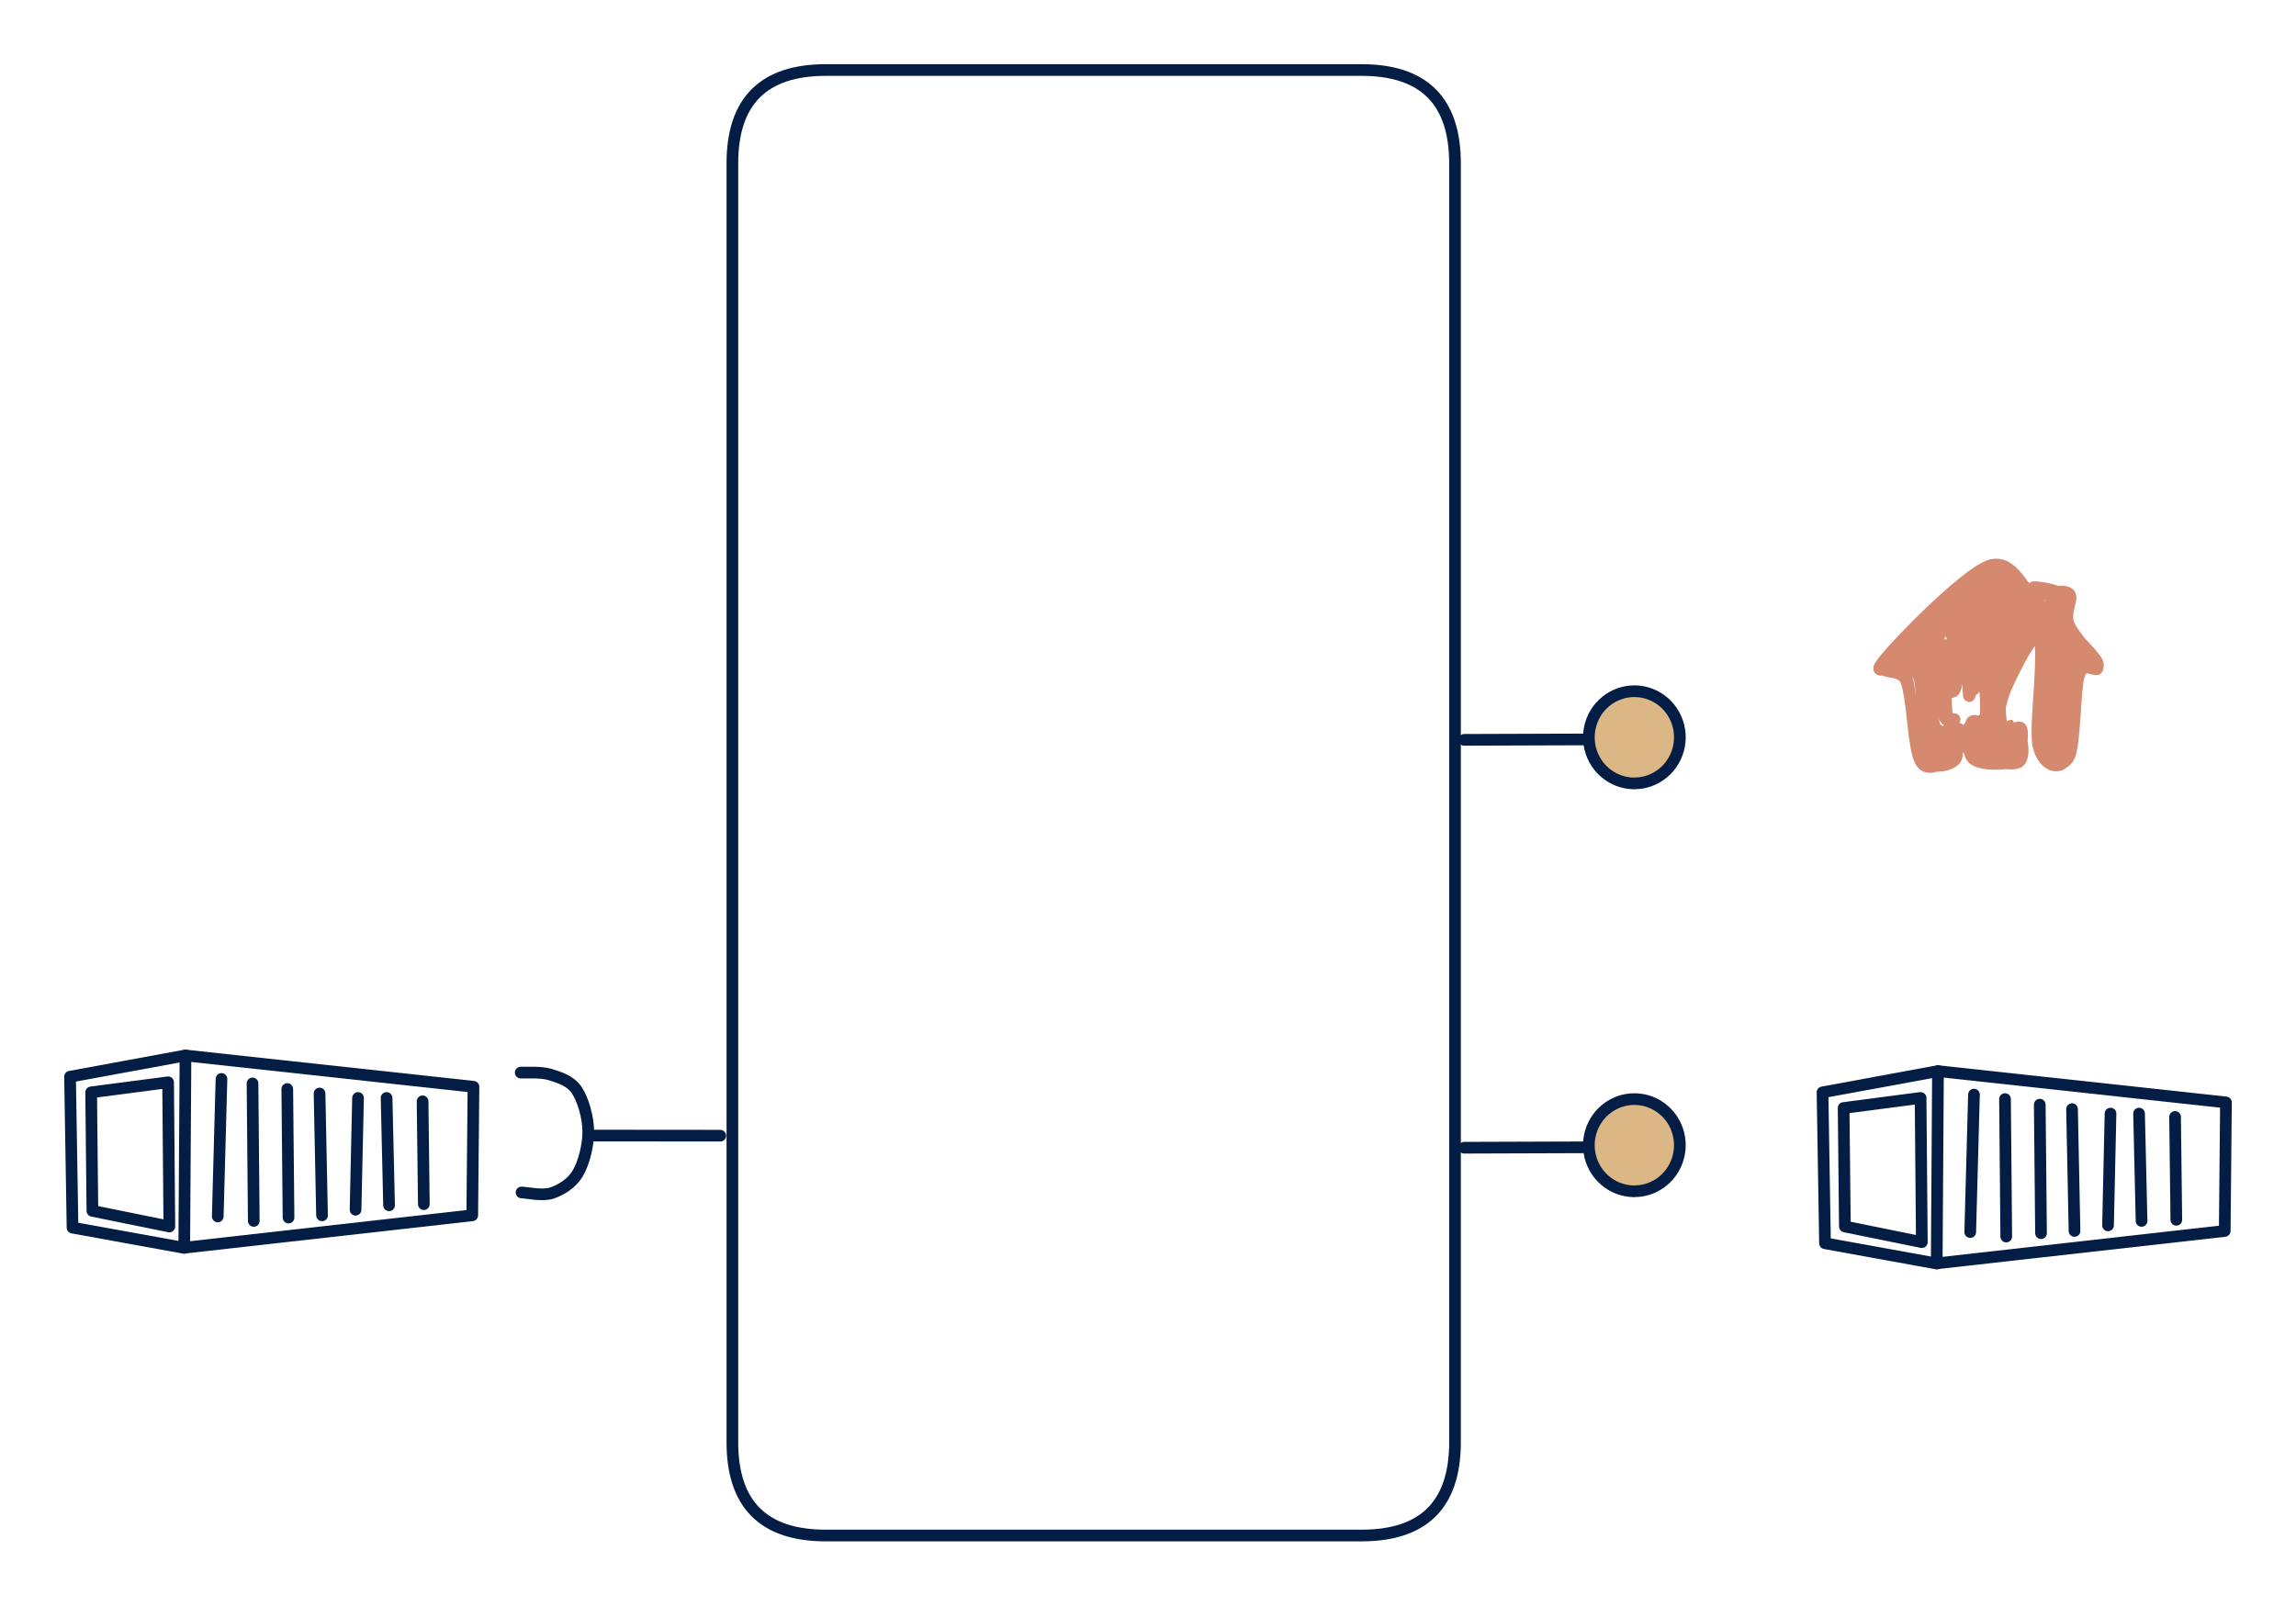
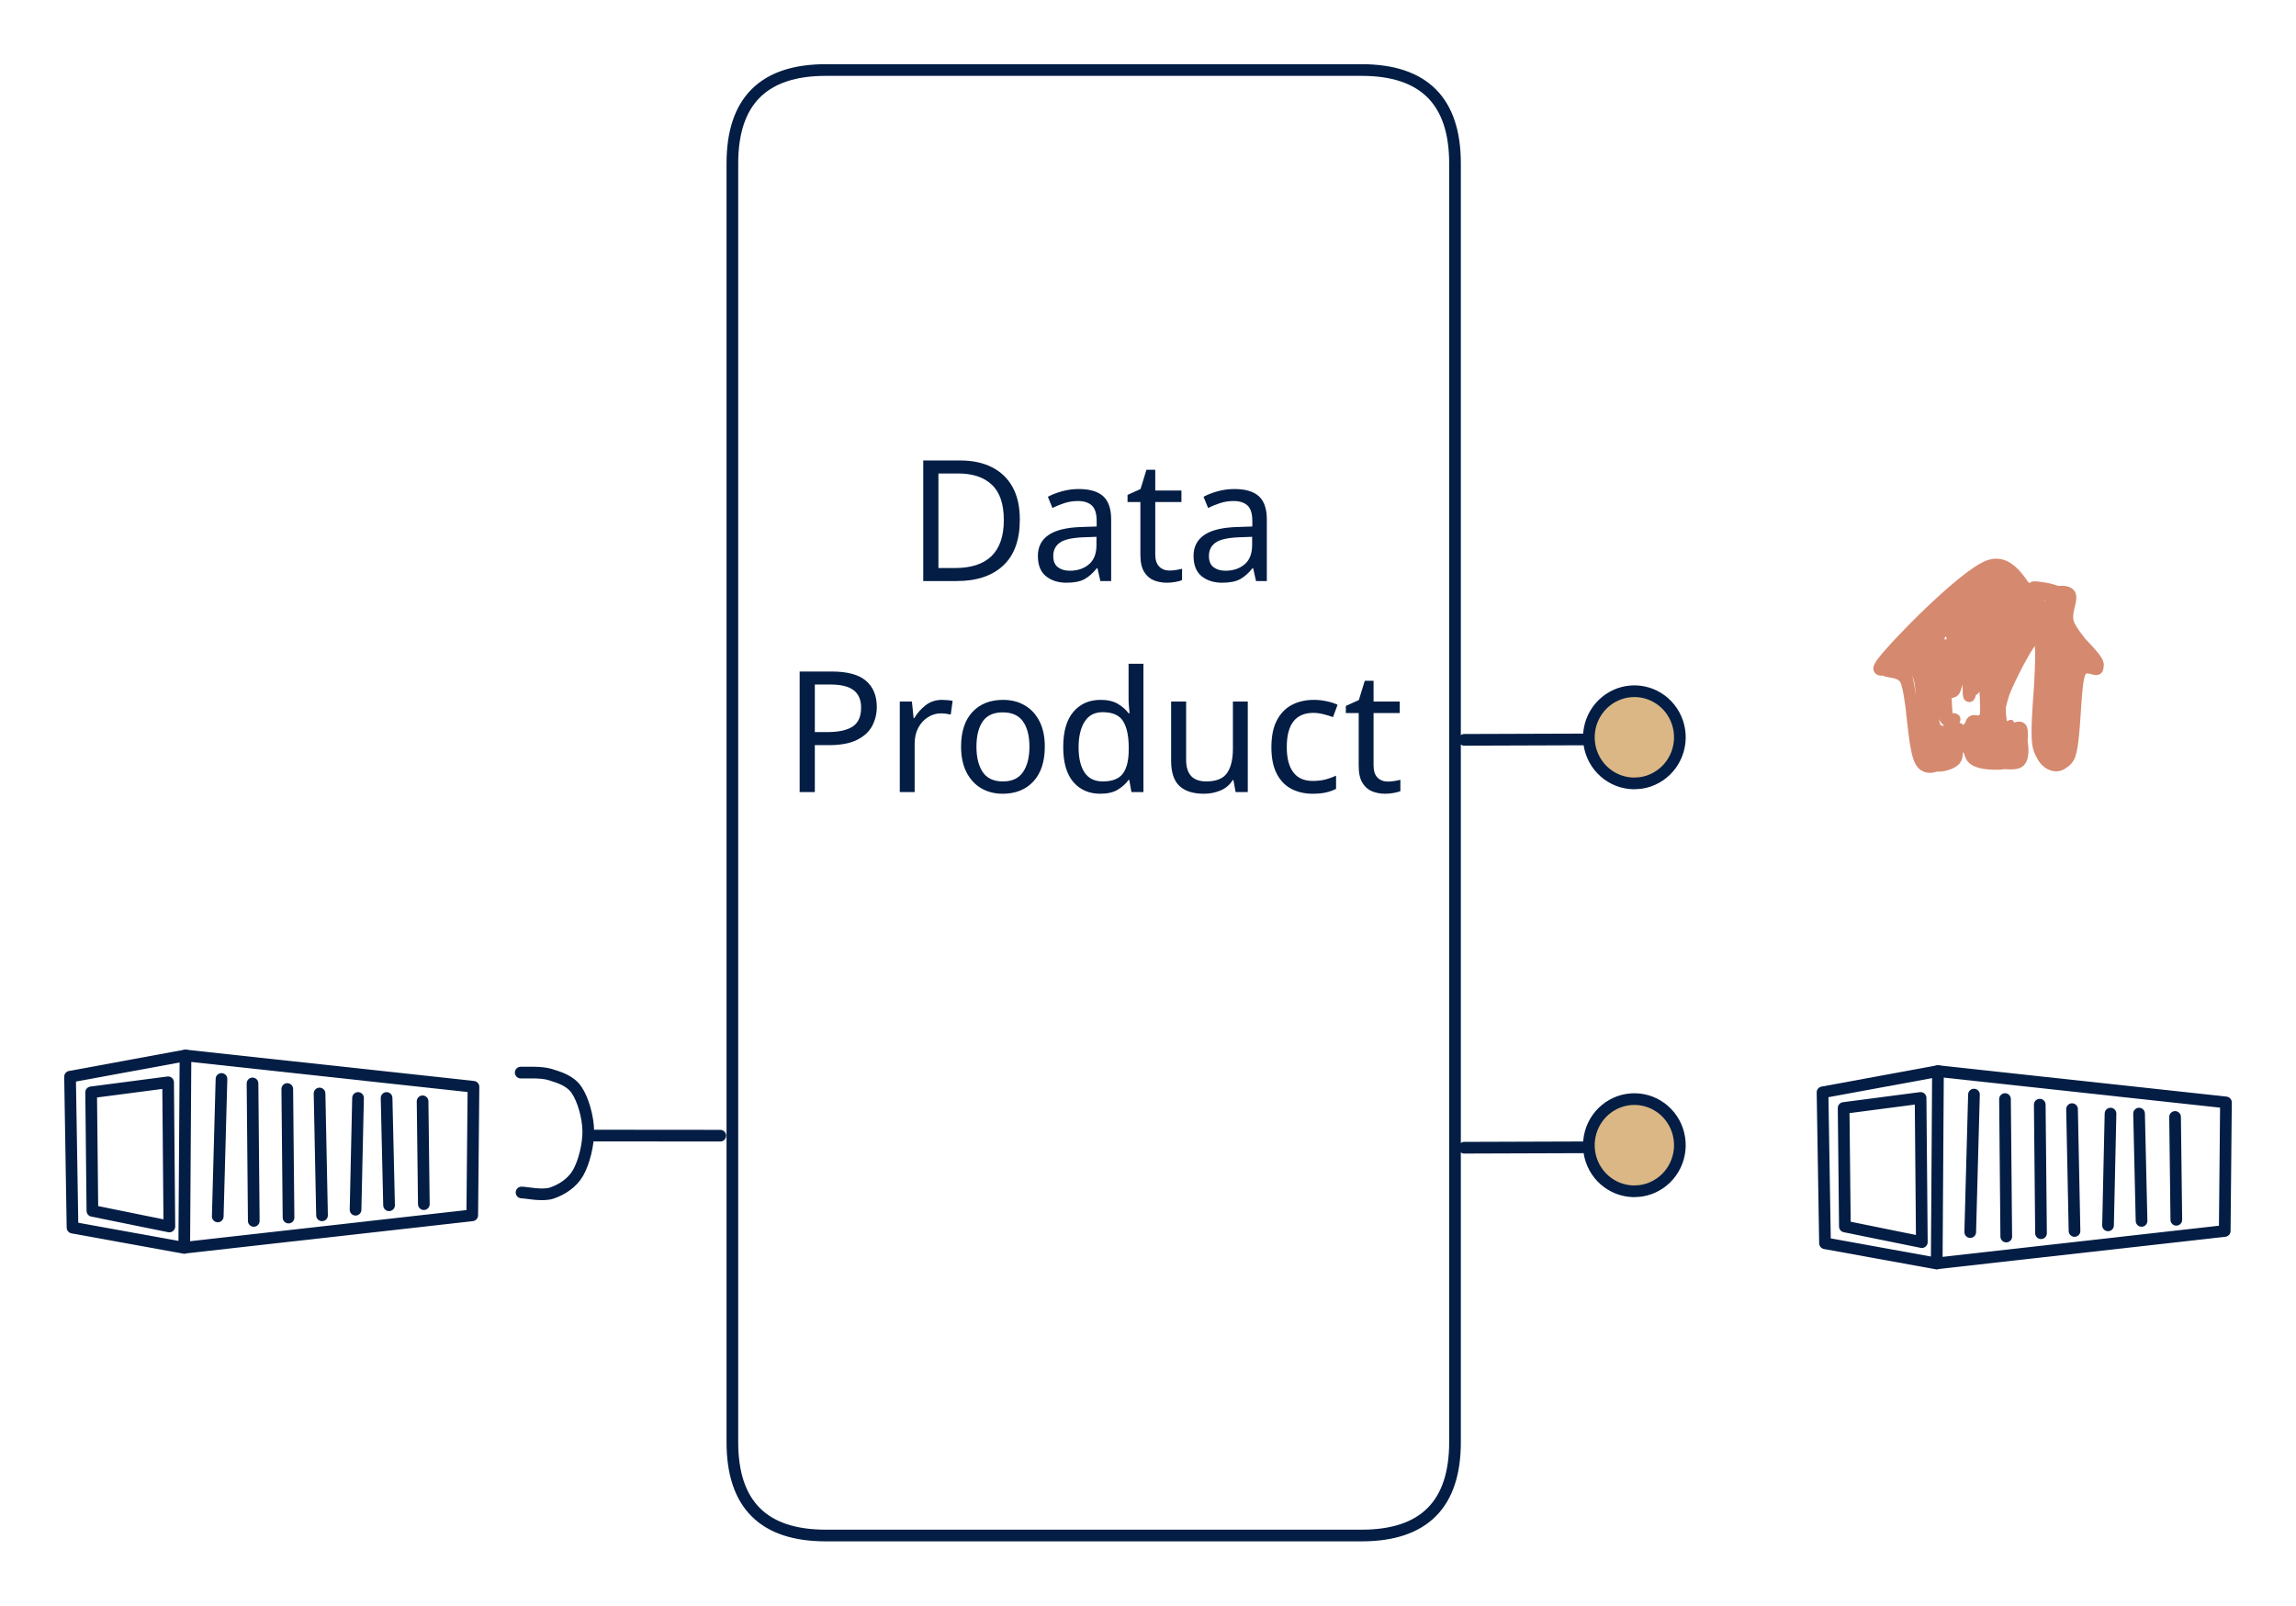
<svg xmlns="http://www.w3.org/2000/svg" version="1.1" viewBox="975.944 3767.997 786.733 550.24" width="786.733" height="550.24">
  <g stroke-linecap="round">
    <g transform="translate(1007.175 4142.365) rotate(0 13.39865 21.26245)">
      <path d="M0 0 C0.14 13.05, 0.27 26.09, 0.43 40.61 M0 0 C0.12 11.1, 0.23 22.21, 0.43 40.61 M0.43 40.61 C9.72 42.5, 19.01 44.39, 26.8 45.97 M0.43 40.61 C8.9 42.33, 17.37 44.06, 26.8 45.97 M26.8 45.97 C26.7 34.85, 26.61 23.72, 26.37 -3.45 M26.8 45.97 C26.66 30.57, 26.53 15.17, 26.37 -3.45 M26.37 -3.45 C17.07 -2.23, 7.77 -1.02, 0 0 M26.37 -3.45 C19.77 -2.58, 13.17 -1.72, 0 0" stroke="#031d44" stroke-width="4" fill="none" />
    </g>
  </g>
  <g stroke-linecap="round">
    <g transform="translate(999.9442 4137.001) rotate(0 19.77896 25.68963)">
      <path d="M0 0 C0.18 10.74, 0.35 21.47, 0.85 51.72 M0 0 C0.23 13.73, 0.45 27.46, 0.85 51.72 M0.85 51.72 C10.06 53.39, 19.26 55.06, 39.13 58.66 M0.85 51.72 C13.91 54.09, 26.97 56.45, 39.13 58.66 M39.13 58.66 C39.29 34.92, 39.44 11.18, 39.56 -7.28 M39.13 58.66 C39.26 38.31, 39.4 17.96, 39.56 -7.28 M39.56 -7.28 C30.01 -5.52, 20.47 -3.77, 0 0 M39.56 -7.28 C23.81 -4.38, 8.06 -1.48, 0 0" stroke="#031d44" stroke-width="4" fill="none" />
    </g>
  </g>
  <g stroke-linecap="round">
    <g transform="translate(1039.502 4129.722) rotate(0 49.12839 32.94722)">
      <path d="M0 0 C22.48 2.44, 44.96 4.89, 98.68 10.73 M0 0 C31.76 3.45, 63.53 6.91, 98.68 10.73 M98.68 10.73 C98.56 23.38, 98.44 36.04, 98.26 54.78 M98.68 10.73 C98.51 28.15, 98.35 45.58, 98.26 54.78 M98.26 54.78 C68.02 58.19, 37.77 61.59, -0.43 65.89 M98.26 54.78 C62.83 58.77, 27.4 62.76, -0.43 65.89" stroke="#031d44" stroke-width="4" fill="none" />
    </g>
  </g>
  <g stroke-linecap="round">
    <g transform="translate(1051.837 4137.767) rotate(0 -0.6380311 23.56109)">
      <path d="M0 0 C-0.4 14.95, -0.81 29.9, -1.28 47.12 M0 0 C-0.5 18.61, -1.01 37.22, -1.28 47.12" stroke="#031d44" stroke-width="4" fill="none" />
    </g>
  </g>
  <g stroke-linecap="round">
    <g transform="translate(1062.471 4139.3) rotate(0 0.212677 23.56109)">
      <path d="M0 0 C0.11 11.79, 0.21 23.57, 0.43 47.12 M0 0 C0.13 14.11, 0.25 28.21, 0.43 47.12" stroke="#031d44" stroke-width="4" fill="none" />
    </g>
  </g>
  <g stroke-linecap="round">
    <g transform="translate(1074.381 4141.215) rotate(0 0.212677 22.02866)">
      <path d="M0 0 C0.17 17.31, 0.33 34.61, 0.43 44.06 M0 0 C0.13 13.63, 0.26 27.25, 0.43 44.06" stroke="#031d44" stroke-width="4" fill="none" />
    </g>
  </g>
  <g stroke-linecap="round">
    <g transform="translate(1085.44 4142.748) rotate(0 0.4253541 20.87934)">
      <path d="M0 0 C0.3 14.9, 0.61 29.81, 0.85 41.76 M0 0 C0.22 10.66, 0.43 21.33, 0.85 41.76" stroke="#031d44" stroke-width="4" fill="none" />
    </g>
  </g>
  <g stroke-linecap="round">
    <g transform="translate(1098.626 4144.28) rotate(0 -0.4253541 19.15536)">
      <path d="M0 0 C-0.3 13.5, -0.6 27, -0.85 38.31 M0 0 C-0.27 12.31, -0.55 24.62, -0.85 38.31" stroke="#031d44" stroke-width="4" fill="none" />
    </g>
  </g>
  <g stroke-linecap="round">
    <g transform="translate(1108.41 4144.28) rotate(0 0.4253541 18.38914)">
      <path d="M0 0 C0.2 8.84, 0.41 17.69, 0.85 36.78 M0 0 C0.29 12.55, 0.58 25.09, 0.85 36.78" stroke="#031d44" stroke-width="4" fill="none" />
    </g>
  </g>
  <g stroke-linecap="round">
    <g transform="translate(1120.745 4145.429) rotate(0 0.212677 17.62293)">
      <path d="M0 0 C0.12 10.12, 0.24 20.25, 0.43 35.25 M0 0 C0.17 13.94, 0.34 27.88, 0.43 35.25" stroke="#031d44" stroke-width="4" fill="none" />
    </g>
  </g>
  <g stroke-linecap="round" transform="translate(1226.896 3791.997) rotate(0 123.8051 251.1225)">
    <path d="M32 0 C98.54 0, 165.08 0, 215.61 0 M32 0 C77.51 0, 123.02 0, 215.61 0 M215.61 0 C236.94 0, 247.61 10.67, 247.61 32 M215.61 0 C236.94 0, 247.61 10.67, 247.61 32 M247.61 32 C247.61 137.75, 247.61 243.49, 247.61 470.24 M247.61 32 C247.61 206.5, 247.61 381, 247.61 470.24 M247.61 470.24 C247.61 491.58, 236.94 502.24, 215.61 502.24 M247.61 470.24 C247.61 491.58, 236.94 502.24, 215.61 502.24 M215.61 502.24 C177.41 502.24, 139.21 502.24, 32 502.24 M215.61 502.24 C148.2 502.24, 80.79 502.24, 32 502.24 M32 502.24 C10.67 502.24, 0 491.58, 0 470.24 M32 502.24 C10.67 502.24, 0 491.58, 0 470.24 M0 470.24 C0 356.49, 0 242.74, 0 32 M0 470.24 C0 370.67, 0 271.1, 0 32 M0 32 C0 10.67, 10.67 0, 32 0 M0 32 C0 10.67, 10.67 0, 32 0" stroke="#031d44" stroke-width="4" fill="none" />
  </g>
  <g stroke-linecap="round">
    <g transform="translate(1145.816 4144.886) rotate(269.5993 20.20242 11.50673)">
      <path d="M0 0 C-0.04 1.74, -1.34 7.21, -0.25 10.44 C0.83 13.66, 2.98 17.27, 6.52 19.37 C10.05 21.46, 16.21 23.05, 20.95 23.01 C25.69 22.98, 31.74 21.29, 34.97 19.13 C38.2 16.98, 39.33 13.27, 40.35 10.08 C41.37 6.89, 40.97 1.68, 41.09 0 M0 0 C-0.04 1.74, -1.34 7.21, -0.25 10.44 C0.83 13.66, 2.98 17.27, 6.52 19.37 C10.05 21.46, 16.21 23.05, 20.95 23.01 C25.69 22.98, 31.74 21.29, 34.97 19.13 C38.2 16.98, 39.33 13.27, 40.35 10.08 C41.37 6.89, 40.97 1.68, 41.09 0" stroke="#031d44" stroke-width="4" fill="none" />
    </g>
  </g>
  <g stroke-linecap="round">
    <g transform="translate(1200.722 4134.994) rotate(269.5993 -0.1761756 22.19813)">
      <path d="M0 0 C-0.06 7.4, -0.29 37, -0.35 44.4 M0 0 C-0.06 7.4, -0.29 37, -0.35 44.4" stroke="#031d44" stroke-width="4" fill="none" />
    </g>
  </g>
  <g stroke-linecap="round">
    <g transform="translate(1497.574 4001.168) rotate(90.96151 0.4103828 20.31395)">
      <path d="M0 0 C0.14 6.77, 0.68 33.86, 0.82 40.63 M0 0 C0.14 6.77, 0.68 33.86, 0.82 40.63" stroke="#031d44" stroke-width="4" fill="none" />
    </g>
  </g>
  <g stroke-linecap="round" transform="translate(1520.164 4005.088) rotate(90.96151 15.79974 15.59455)">
    <path d="M31.6 15.59 C31.6 16.5, 31.52 17.41, 31.36 18.3 C31.2 19.19, 30.96 20.08, 30.65 20.93 C30.33 21.78, 29.94 22.61, 29.48 23.39 C29.03 24.17, 28.49 24.93, 27.9 25.62 C27.32 26.31, 26.66 26.96, 25.96 27.54 C25.26 28.12, 24.49 28.65, 23.7 29.1 C22.91 29.55, 22.06 29.94, 21.2 30.25 C20.34 30.56, 19.44 30.8, 18.54 30.95 C17.64 31.11, 16.71 31.19, 15.8 31.19 C14.89 31.19, 13.96 31.11, 13.06 30.95 C12.16 30.8, 11.26 30.56, 10.4 30.25 C9.54 29.94, 8.69 29.55, 7.9 29.1 C7.11 28.65, 6.34 28.12, 5.64 27.54 C4.94 26.96, 4.28 26.31, 3.7 25.62 C3.11 24.93, 2.57 24.17, 2.12 23.39 C1.66 22.61, 1.27 21.78, 0.95 20.93 C0.64 20.08, 0.4 19.19, 0.24 18.3 C0.08 17.41, 0 16.5, 0 15.59 C0 14.69, 0.08 13.78, 0.24 12.89 C0.4 12, 0.64 11.11, 0.95 10.26 C1.27 9.41, 1.66 8.58, 2.12 7.8 C2.57 7.02, 3.11 6.26, 3.7 5.57 C4.28 4.88, 4.94 4.23, 5.64 3.65 C6.34 3.07, 7.11 2.54, 7.9 2.09 C8.69 1.64, 9.54 1.25, 10.4 0.94 C11.26 0.63, 12.16 0.39, 13.06 0.24 C13.96 0.08, 14.89 0, 15.8 0 C16.71 0, 17.64 0.08, 18.54 0.24 C19.44 0.39, 20.34 0.63, 21.2 0.94 C22.06 1.25, 22.91 1.64, 23.7 2.09 C24.49 2.54, 25.26 3.07, 25.96 3.65 C26.66 4.23, 27.32 4.88, 27.9 5.57 C28.49 6.26, 29.03 7.02, 29.48 7.8 C29.94 8.58, 30.33 9.41, 30.65 10.26 C30.96 11.11, 31.2 12, 31.36 12.89 C31.52 13.78, 31.56 15.14, 31.6 15.59 C31.64 16.05, 31.64 15.14, 31.6 15.59" stroke="none" stroke-width="0" fill="#dab785" />
    <path d="M31.6 15.59 C31.6 16.5, 31.52 17.41, 31.36 18.3 C31.2 19.19, 30.96 20.08, 30.65 20.93 C30.33 21.78, 29.94 22.61, 29.48 23.39 C29.03 24.17, 28.49 24.93, 27.9 25.62 C27.32 26.31, 26.66 26.96, 25.96 27.54 C25.26 28.12, 24.49 28.65, 23.7 29.1 C22.91 29.55, 22.06 29.94, 21.2 30.25 C20.34 30.56, 19.44 30.8, 18.54 30.95 C17.64 31.11, 16.71 31.19, 15.8 31.19 C14.89 31.19, 13.96 31.11, 13.06 30.95 C12.16 30.8, 11.26 30.56, 10.4 30.25 C9.54 29.94, 8.69 29.55, 7.9 29.1 C7.11 28.65, 6.34 28.12, 5.64 27.54 C4.94 26.96, 4.28 26.31, 3.7 25.62 C3.11 24.93, 2.57 24.17, 2.12 23.39 C1.66 22.61, 1.27 21.78, 0.95 20.93 C0.64 20.08, 0.4 19.19, 0.24 18.3 C0.08 17.41, 0 16.5, 0 15.59 C0 14.69, 0.08 13.78, 0.24 12.89 C0.4 12, 0.64 11.11, 0.95 10.26 C1.27 9.41, 1.66 8.58, 2.12 7.8 C2.57 7.02, 3.11 6.26, 3.7 5.57 C4.28 4.88, 4.94 4.23, 5.64 3.65 C6.34 3.07, 7.11 2.54, 7.9 2.09 C8.69 1.64, 9.54 1.25, 10.4 0.94 C11.26 0.63, 12.16 0.39, 13.06 0.24 C13.96 0.08, 14.89 0, 15.8 0 C16.71 0, 17.64 0.08, 18.54 0.24 C19.44 0.39, 20.34 0.63, 21.2 0.94 C22.06 1.25, 22.91 1.64, 23.7 2.09 C24.49 2.54, 25.26 3.07, 25.96 3.65 C26.66 4.23, 27.32 4.88, 27.9 5.57 C28.49 6.26, 29.03 7.02, 29.48 7.8 C29.94 8.58, 30.33 9.41, 30.65 10.26 C30.96 11.11, 31.2 12, 31.36 12.89 C31.52 13.78, 31.56 15.14, 31.6 15.59 C31.64 16.05, 31.64 15.14, 31.6 15.59" stroke="#031d44" stroke-width="4" fill="none" />
  </g>
  <g stroke-linecap="round">
    <g transform="translate(1497.574 4140.954) rotate(90.96151 0.4103828 20.31395)">
      <path d="M0 0 C0.14 6.77, 0.68 33.86, 0.82 40.63 M0 0 C0.14 6.77, 0.68 33.86, 0.82 40.63" stroke="#031d44" stroke-width="4" fill="none" />
    </g>
  </g>
  <g stroke-linecap="round" transform="translate(1520.164 4144.874) rotate(90.96151 15.79974 15.59455)">
    <path d="M31.6 15.59 C31.6 16.5, 31.52 17.41, 31.36 18.3 C31.2 19.19, 30.96 20.08, 30.65 20.93 C30.33 21.78, 29.94 22.61, 29.48 23.39 C29.03 24.17, 28.49 24.93, 27.9 25.62 C27.32 26.31, 26.66 26.96, 25.96 27.54 C25.26 28.12, 24.49 28.65, 23.7 29.1 C22.91 29.55, 22.06 29.94, 21.2 30.25 C20.34 30.56, 19.44 30.8, 18.54 30.95 C17.64 31.11, 16.71 31.19, 15.8 31.19 C14.89 31.19, 13.96 31.11, 13.06 30.95 C12.16 30.8, 11.26 30.56, 10.4 30.25 C9.54 29.94, 8.69 29.55, 7.9 29.1 C7.11 28.65, 6.34 28.12, 5.64 27.54 C4.94 26.96, 4.28 26.31, 3.7 25.62 C3.11 24.93, 2.57 24.17, 2.12 23.39 C1.66 22.61, 1.27 21.78, 0.95 20.93 C0.64 20.08, 0.4 19.19, 0.24 18.3 C0.08 17.41, 0 16.5, 0 15.59 C0 14.69, 0.08 13.78, 0.24 12.89 C0.4 12, 0.64 11.11, 0.95 10.26 C1.27 9.41, 1.66 8.58, 2.12 7.8 C2.57 7.02, 3.11 6.26, 3.7 5.57 C4.28 4.88, 4.94 4.23, 5.64 3.65 C6.34 3.07, 7.11 2.54, 7.9 2.09 C8.69 1.64, 9.54 1.25, 10.4 0.94 C11.26 0.63, 12.16 0.39, 13.06 0.24 C13.96 0.08, 14.89 0, 15.8 0 C16.71 0, 17.64 0.08, 18.54 0.24 C19.44 0.39, 20.34 0.63, 21.2 0.94 C22.06 1.25, 22.91 1.64, 23.7 2.09 C24.49 2.54, 25.26 3.07, 25.96 3.65 C26.66 4.23, 27.32 4.88, 27.9 5.57 C28.49 6.26, 29.03 7.02, 29.48 7.8 C29.94 8.58, 30.33 9.41, 30.65 10.26 C30.96 11.11, 31.2 12, 31.36 12.89 C31.52 13.78, 31.56 15.14, 31.6 15.59 C31.64 16.05, 31.64 15.14, 31.6 15.59" stroke="none" stroke-width="0" fill="#dab785" />
    <path d="M31.6 15.59 C31.6 16.5, 31.52 17.41, 31.36 18.3 C31.2 19.19, 30.96 20.08, 30.65 20.93 C30.33 21.78, 29.94 22.61, 29.48 23.39 C29.03 24.17, 28.49 24.93, 27.9 25.62 C27.32 26.31, 26.66 26.96, 25.96 27.54 C25.26 28.12, 24.49 28.65, 23.7 29.1 C22.91 29.55, 22.06 29.94, 21.2 30.25 C20.34 30.56, 19.44 30.8, 18.54 30.95 C17.64 31.11, 16.71 31.19, 15.8 31.19 C14.89 31.19, 13.96 31.11, 13.06 30.95 C12.16 30.8, 11.26 30.56, 10.4 30.25 C9.54 29.94, 8.69 29.55, 7.9 29.1 C7.11 28.65, 6.34 28.12, 5.64 27.54 C4.94 26.96, 4.28 26.31, 3.7 25.62 C3.11 24.93, 2.57 24.17, 2.12 23.39 C1.66 22.61, 1.27 21.78, 0.95 20.93 C0.64 20.08, 0.4 19.19, 0.24 18.3 C0.08 17.41, 0 16.5, 0 15.59 C0 14.69, 0.08 13.78, 0.24 12.89 C0.4 12, 0.64 11.11, 0.95 10.26 C1.27 9.41, 1.66 8.58, 2.12 7.8 C2.57 7.02, 3.11 6.26, 3.7 5.57 C4.28 4.88, 4.94 4.23, 5.64 3.65 C6.34 3.07, 7.11 2.54, 7.9 2.09 C8.69 1.64, 9.54 1.25, 10.4 0.94 C11.26 0.63, 12.16 0.39, 13.06 0.24 C13.96 0.08, 14.89 0, 15.8 0 C16.71 0, 17.64 0.08, 18.54 0.24 C19.44 0.39, 20.34 0.63, 21.2 0.94 C22.06 1.25, 22.91 1.64, 23.7 2.09 C24.49 2.54, 25.26 3.07, 25.96 3.65 C26.66 4.23, 27.32 4.88, 27.9 5.57 C28.49 6.26, 29.03 7.02, 29.48 7.8 C29.94 8.58, 30.33 9.41, 30.65 10.26 C30.96 11.11, 31.2 12, 31.36 12.89 C31.52 13.78, 31.56 15.14, 31.6 15.59 C31.64 16.05, 31.64 15.14, 31.6 15.59" stroke="#031d44" stroke-width="4" fill="none" />
  </g>
  <g stroke-linecap="round">
    <g transform="translate(1645.384 4015.984) rotate(0 11.96183 -19.81544)" fill-rule="evenodd">
      <path d="M1.81 0.88 C2.44 2.76, 4.06 7.26, 1.75 9.13 C-0.56 11.01, -9.49 16.18, -12.07 12.14 C-14.65 8.09, -11.9 -9.41, -13.73 -15.14 C-15.56 -20.87, -27.32 -15.87, -23.04 -22.25 C-18.75 -28.62, 3.09 -50.11, 11.96 -53.38 C20.83 -56.65, 27.23 -42.93, 30.21 -41.88 C33.19 -40.82, 28.72 -46.45, 29.84 -47.06 C30.97 -47.67, 35.32 -47.81, 36.95 -45.53 C38.58 -43.26, 37.44 -37.32, 39.62 -33.4 C41.8 -29.47, 49.94 -24.6, 50.03 -21.97 C50.12 -19.34, 42.33 -23.29, 40.17 -17.63 C38.01 -11.97, 38.8 7.66, 37.09 11.98 C35.37 16.29, 31.45 15.23, 29.86 8.24 C28.28 1.25, 29.42 -26.14, 27.55 -29.99 C25.69 -33.83, 20.73 -19.78, 18.67 -14.81 C16.62 -9.84, 14.91 -2.5, 15.21 -0.17 C15.5 2.15, 19.35 -2.74, 20.44 -0.86 C21.53 1.03, 24.07 9.08, 21.76 11.14 C19.46 13.2, 8.87 13.47, 6.62 11.5 C4.37 9.53, 7.82 1.57, 8.25 -0.66 C8.68 -2.9, 9.02 2.75, 9.2 -1.93 C9.39 -6.62, 10.19 -27.2, 9.37 -28.78 C8.56 -30.36, 5.25 -11.73, 4.29 -11.4 C3.33 -11.08, 4.22 -27.19, 3.62 -26.81 C3.03 -26.43, 1.78 -8.64, 0.7 -9.14 C-0.38 -9.65, -1.89 -30.92, -2.85 -29.86 C-3.81 -28.8, -5.14 -7.85, -5.06 -2.78 C-4.98 2.28, -3.37 0.33, -2.37 0.54" stroke="none" stroke-width="0" fill="#d5896f" fill-rule="evenodd" />
      <path d="M-0.35 -0.6 C-0.15 1.58, 2.3 10.3, 0.53 12.34 C-1.23 14.39, -8.15 16.15, -10.94 11.68 C-13.74 7.22, -14.19 -8.85, -16.22 -14.44 C-18.25 -20.04, -27.65 -15.53, -23.12 -21.9 C-18.59 -28.27, 2.53 -48.98, 10.96 -52.66 C19.39 -56.34, 24.68 -44.97, 27.46 -43.99 C30.23 -43, 25.88 -46.8, 27.59 -46.76 C29.29 -46.71, 35.75 -45.99, 37.69 -43.74 C39.62 -41.49, 37.24 -37.15, 39.2 -33.23 C41.16 -29.31, 49.15 -22.99, 49.45 -20.22 C49.75 -17.45, 42.82 -21.99, 41.01 -16.63 C39.21 -11.26, 40.57 7.85, 38.62 11.97 C36.67 16.09, 30.86 14.97, 29.3 8.11 C27.75 1.25, 31.29 -25.52, 29.28 -29.17 C27.27 -32.82, 19.33 -18.88, 17.24 -13.79 C15.16 -8.69, 15.76 -1.22, 16.76 1.38 C17.76 3.99, 22.62 -0.05, 23.23 1.83 C23.85 3.71, 23.19 10.96, 20.43 12.67 C17.68 14.38, 9.11 14.22, 6.7 12.09 C4.3 9.97, 5.28 2.41, 5.99 -0.1 C6.7 -2.6, 10.49 1.8, 10.98 -2.93 C11.47 -7.66, 9.61 -27.01, 8.93 -28.47 C8.24 -29.93, 7.82 -11.65, 6.88 -11.69 C5.94 -11.73, 4.53 -28.84, 3.29 -28.69 C2.05 -28.54, 0.14 -11.07, -0.57 -10.78 C-1.28 -10.49, -0.42 -27.95, -0.95 -26.95 C-1.49 -25.95, -3.96 -9.35, -3.78 -4.79 C-3.6 -0.23, -0.42 -0.58, 0.14 0.4 M1.67 1.71 C1.75 3.64, 1.66 8.96, -0.5 10.84 C-2.67 12.72, -8.67 17.56, -11.32 12.97 C-13.97 8.38, -14.24 -11.01, -16.41 -16.68 C-18.58 -22.35, -29.03 -14.85, -24.34 -21.05 C-19.64 -27.26, 3.07 -50.41, 11.77 -53.94 C20.46 -57.46, 24.85 -43.87, 27.83 -42.22 C30.8 -40.57, 27.67 -43.66, 29.63 -44.05 C31.59 -44.43, 37.95 -46.18, 39.58 -44.52 C41.21 -42.85, 37.77 -38.23, 39.39 -34.07 C41.01 -29.9, 48.68 -22.41, 49.28 -19.53 C49.88 -16.65, 44.64 -21.99, 42.99 -16.81 C41.34 -11.62, 41.72 7.47, 39.39 11.57 C37.07 15.67, 30.66 14.68, 29.06 7.77 C27.45 0.86, 31.61 -26.54, 29.76 -29.9 C27.91 -33.26, 20.32 -17.78, 17.94 -12.38 C15.57 -6.98, 14.79 0, 15.51 2.49 C16.23 4.98, 21.14 0.75, 22.25 2.55 C23.35 4.35, 24.73 11.94, 22.13 13.28 C19.53 14.63, 9.56 12.47, 6.65 10.62 C3.73 8.76, 3.82 4.65, 4.65 2.14 C5.48 -0.36, 10.93 0.31, 11.63 -4.41 C12.34 -9.14, 9.92 -25.38, 8.86 -26.21 C7.81 -27.04, 5.98 -8.91, 5.29 -9.38 C4.61 -9.84, 5.64 -28.71, 4.75 -28.99 C3.87 -29.28, 1.24 -11.45, -0.01 -11.1 C-1.25 -10.74, -2.3 -28.17, -2.69 -26.88 C-3.09 -25.6, -2.87 -7.61, -2.37 -3.37 C-1.87 0.86, -0.25 -2.1, 0.32 -1.48" stroke="#d5896f" stroke-width="4" fill="none" />
    </g>
  </g>
  <g stroke-linecap="round">
    <g transform="translate(1607.67 4147.725) rotate(0 13.39865 21.26245)">
      <path d="M0 0 C0.12 11.61, 0.24 23.22, 0.43 40.61 M0 0 C0.16 15.15, 0.32 30.29, 0.43 40.61 M0.43 40.61 C7.94 42.14, 15.46 43.67, 26.8 45.97 M0.43 40.61 C9.37 42.43, 18.31 44.25, 26.8 45.97 M26.8 45.97 C26.69 33.76, 26.59 21.55, 26.37 -3.45 M26.8 45.97 C26.65 28.32, 26.49 10.66, 26.37 -3.45 M26.37 -3.45 C18.64 -2.44, 10.92 -1.43, 0 0 M26.37 -3.45 C19.15 -2.5, 11.93 -1.56, 0 0" stroke="#031d44" stroke-width="4" fill="none" />
    </g>
  </g>
  <g stroke-linecap="round">
    <g transform="translate(1600.439 4142.361) rotate(0 19.77896 25.68963)">
      <path d="M0 0 C0.31 18.7, 0.62 37.4, 0.85 51.72 M0 0 C0.22 13.62, 0.45 27.23, 0.85 51.72 M0.85 51.72 C8.82 53.16, 16.78 54.61, 39.13 58.66 M0.85 51.72 C14.91 54.27, 28.96 56.81, 39.13 58.66 M39.13 58.66 C39.26 38.83, 39.39 19.01, 39.56 -7.28 M39.13 58.66 C39.28 35.7, 39.43 12.73, 39.56 -7.28 M39.56 -7.28 C24.95 -4.59, 10.35 -1.9, 0 0 M39.56 -7.28 C24.51 -4.51, 9.46 -1.74, 0 0" stroke="#031d44" stroke-width="4" fill="none" />
    </g>
  </g>
  <g stroke-linecap="round">
    <g transform="translate(1639.997 4135.082) rotate(0 49.12839 32.94722)">
      <path d="M0 0 C22.77 2.48, 45.54 4.95, 98.68 10.73 M0 0 C21.06 2.29, 42.13 4.58, 98.68 10.73 M98.68 10.73 C98.59 20.48, 98.49 30.23, 98.26 54.78 M98.68 10.73 C98.56 22.92, 98.45 35.1, 98.26 54.78 M98.26 54.78 C63.97 58.64, 29.68 62.51, -0.43 65.89 M98.26 54.78 C72.32 57.7, 46.37 60.63, -0.43 65.89" stroke="#031d44" stroke-width="4" fill="none" />
    </g>
  </g>
  <g stroke-linecap="round">
    <g transform="translate(1652.332 4143.128) rotate(0 -0.6380311 23.56109)">
      <path d="M0 0 C-0.43 16.04, -0.87 32.07, -1.28 47.12 M0 0 C-0.26 9.57, -0.52 19.14, -1.28 47.12" stroke="#031d44" stroke-width="4" fill="none" />
    </g>
  </g>
  <g stroke-linecap="round">
    <g transform="translate(1662.966 4144.66) rotate(0 0.212677 23.56109)">
      <path d="M0 0 C0.09 9.63, 0.17 19.25, 0.43 47.12 M0 0 C0.17 18.67, 0.34 37.35, 0.43 47.12" stroke="#031d44" stroke-width="4" fill="none" />
    </g>
  </g>
  <g stroke-linecap="round">
    <g transform="translate(1674.876 4146.576) rotate(0 0.212677 22.02866)">
      <path d="M0 0 C0.11 11.32, 0.22 22.64, 0.43 44.06 M0 0 C0.1 10.5, 0.2 21.01, 0.43 44.06" stroke="#031d44" stroke-width="4" fill="none" />
    </g>
  </g>
  <g stroke-linecap="round">
    <g transform="translate(1685.935 4148.108) rotate(0 0.4253541 20.87934)">
      <path d="M0 0 C0.18 8.6, 0.35 17.19, 0.85 41.76 M0 0 C0.22 10.57, 0.43 21.14, 0.85 41.76" stroke="#031d44" stroke-width="4" fill="none" />
    </g>
  </g>
  <g stroke-linecap="round">
    <g transform="translate(1699.121 4149.64) rotate(0 -0.4253541 19.15536)">
      <path d="M0 0 C-0.24 10.92, -0.48 21.84, -0.85 38.31 M0 0 C-0.29 12.99, -0.58 25.99, -0.85 38.31" stroke="#031d44" stroke-width="4" fill="none" />
    </g>
  </g>
  <g stroke-linecap="round">
    <g transform="translate(1708.904 4149.64) rotate(0 0.4253541 18.38914)">
      <path d="M0 0 C0.18 7.65, 0.35 15.3, 0.85 36.78 M0 0 C0.31 13.5, 0.62 27, 0.85 36.78" stroke="#031d44" stroke-width="4" fill="none" />
    </g>
  </g>
  <g stroke-linecap="round">
    <g transform="translate(1721.239 4150.79) rotate(0 0.212677 17.62293)">
      <path d="M0 0 C0.09 7.8, 0.19 15.6, 0.43 35.25 M0 0 C0.12 9.75, 0.24 19.5, 0.43 35.25" stroke="#031d44" stroke-width="4" fill="none" />
    </g>
  </g>
+   <text x="1350.701" y="3967.127" font-family="Excalifont, Xiaolai, sans-serif, Segoe UI Emoji" font-size="57.854px" fill="#031d44" text-anchor="middle" style="white-space: pre;" direction="ltr" dominant-baseline="alphabetic">Data </text>
+   <text x="1350.701" y="4039.447" font-family="Excalifont, Xiaolai, sans-serif, Segoe UI Emoji" font-size="57.854px" fill="#031d44" text-anchor="middle" style="white-space: pre;" direction="ltr" dominant-baseline="alphabetic">Product</text>
</svg>
